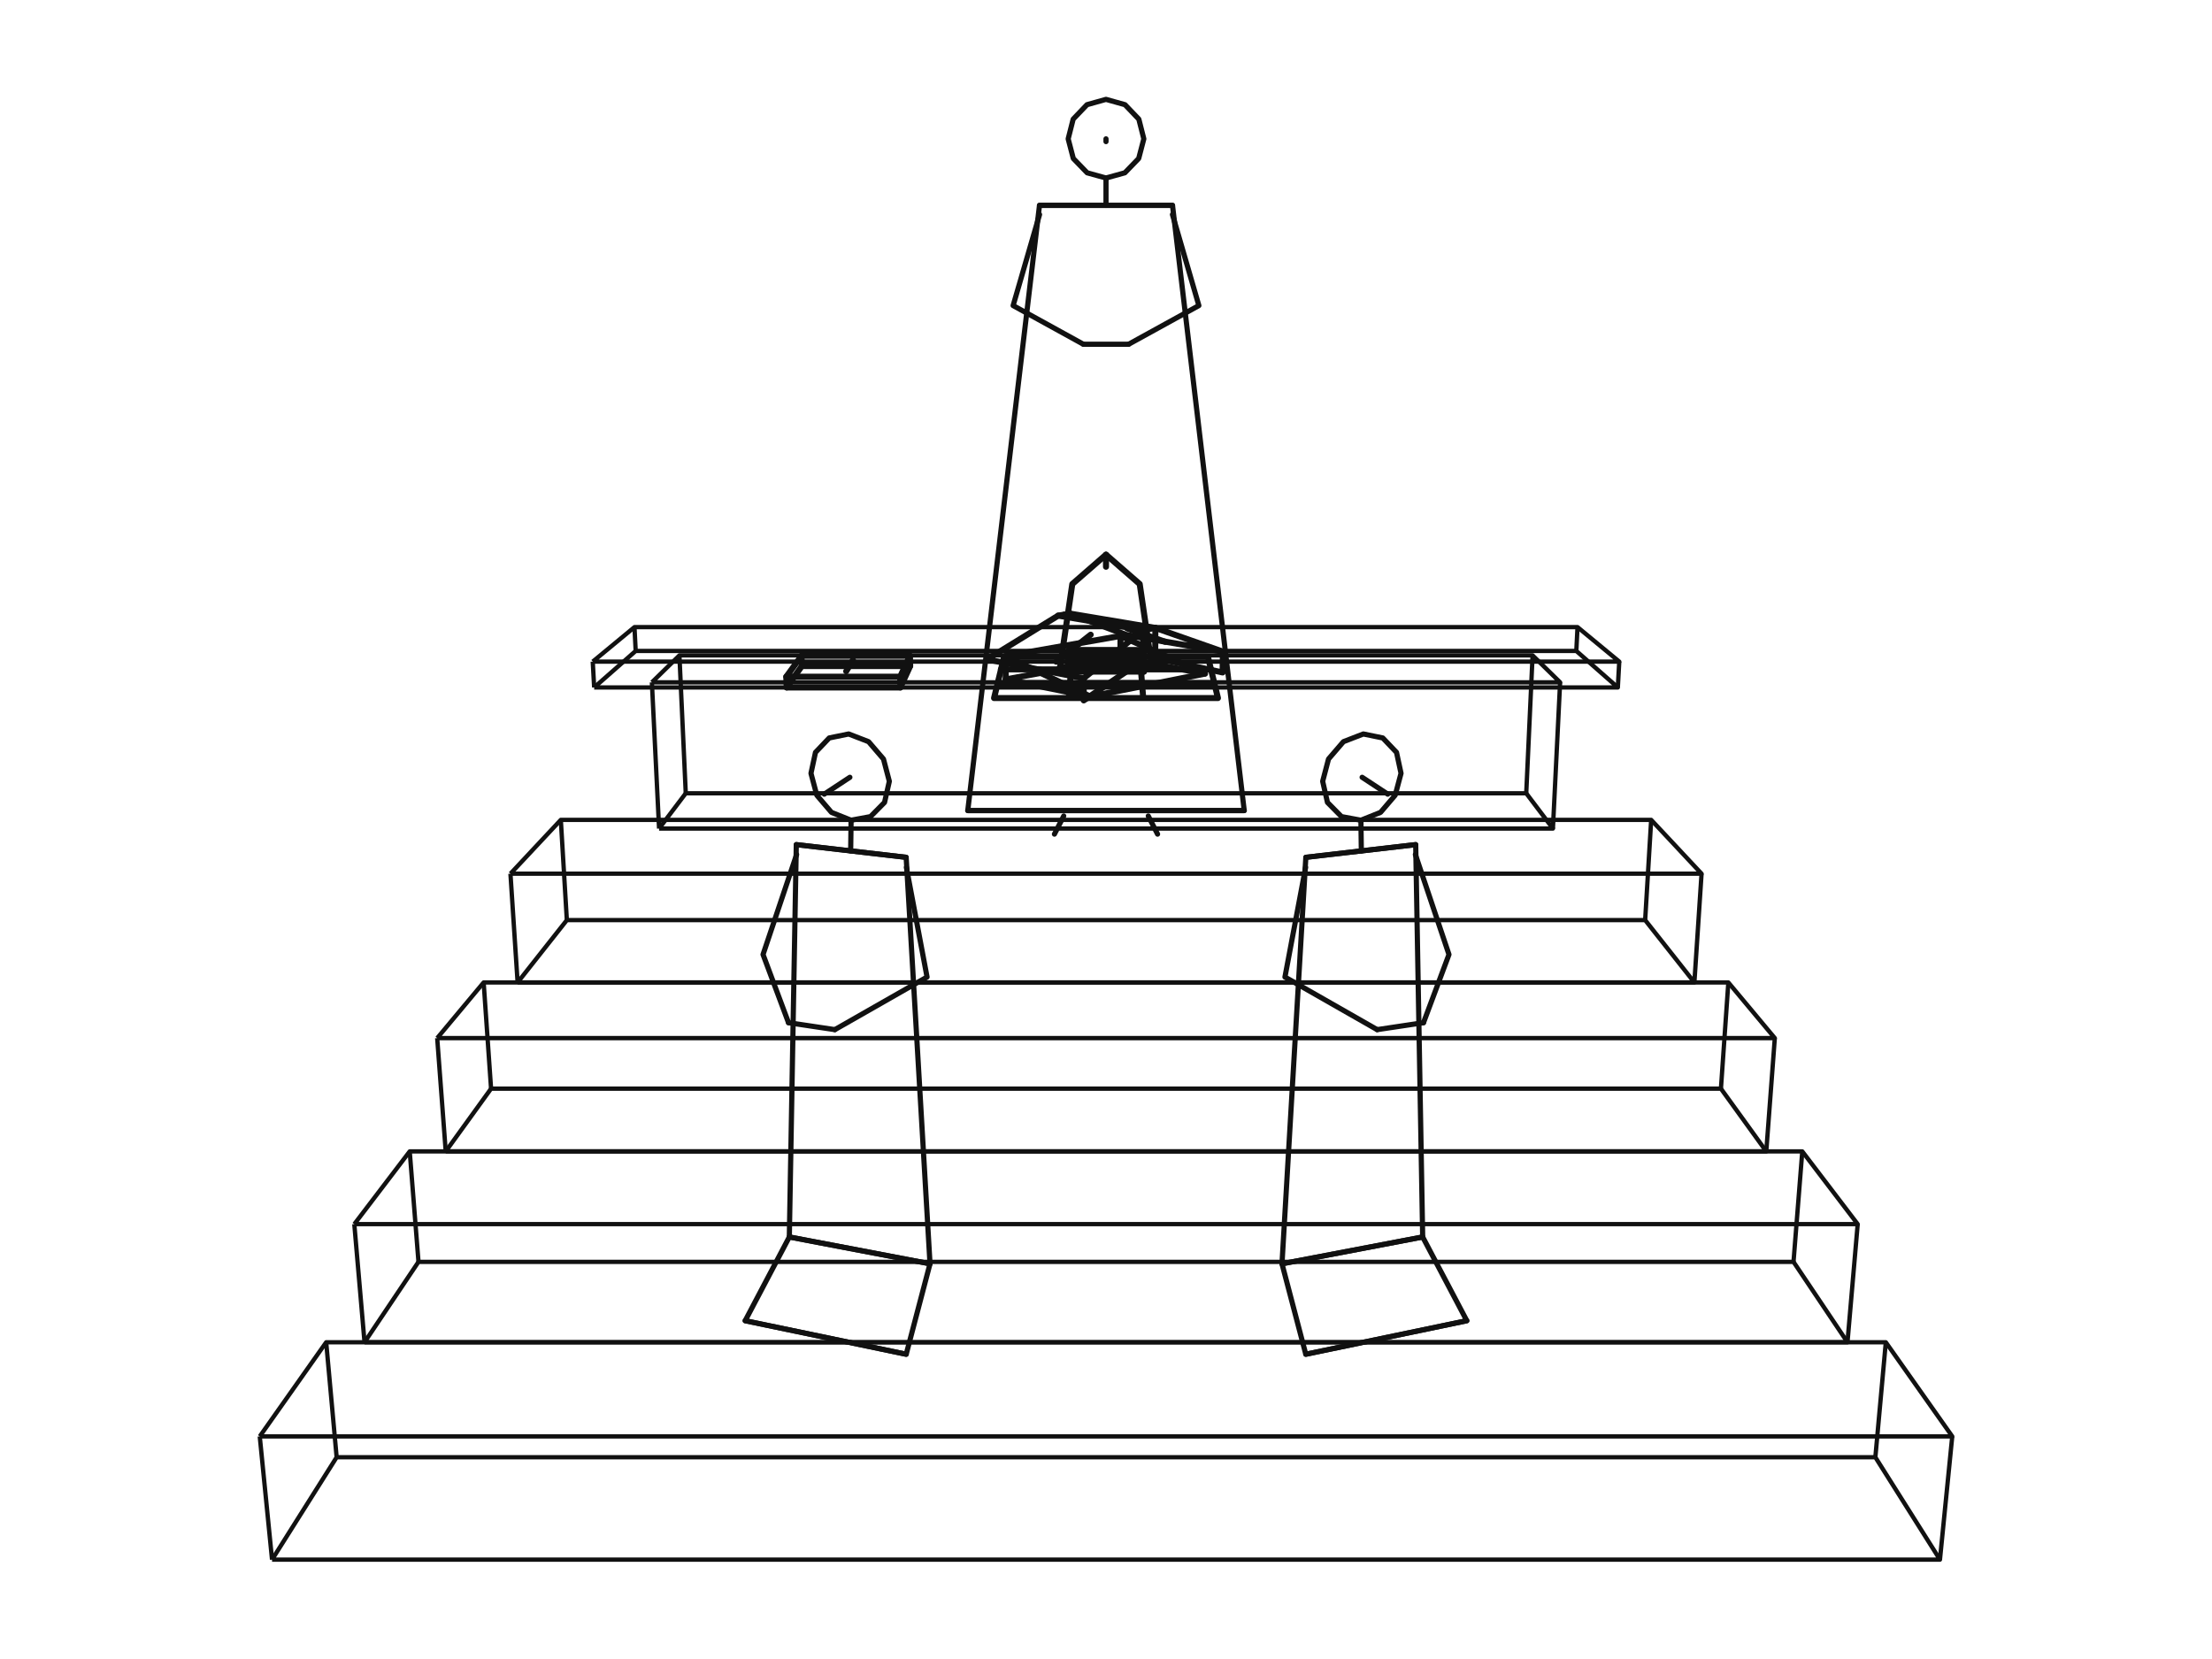
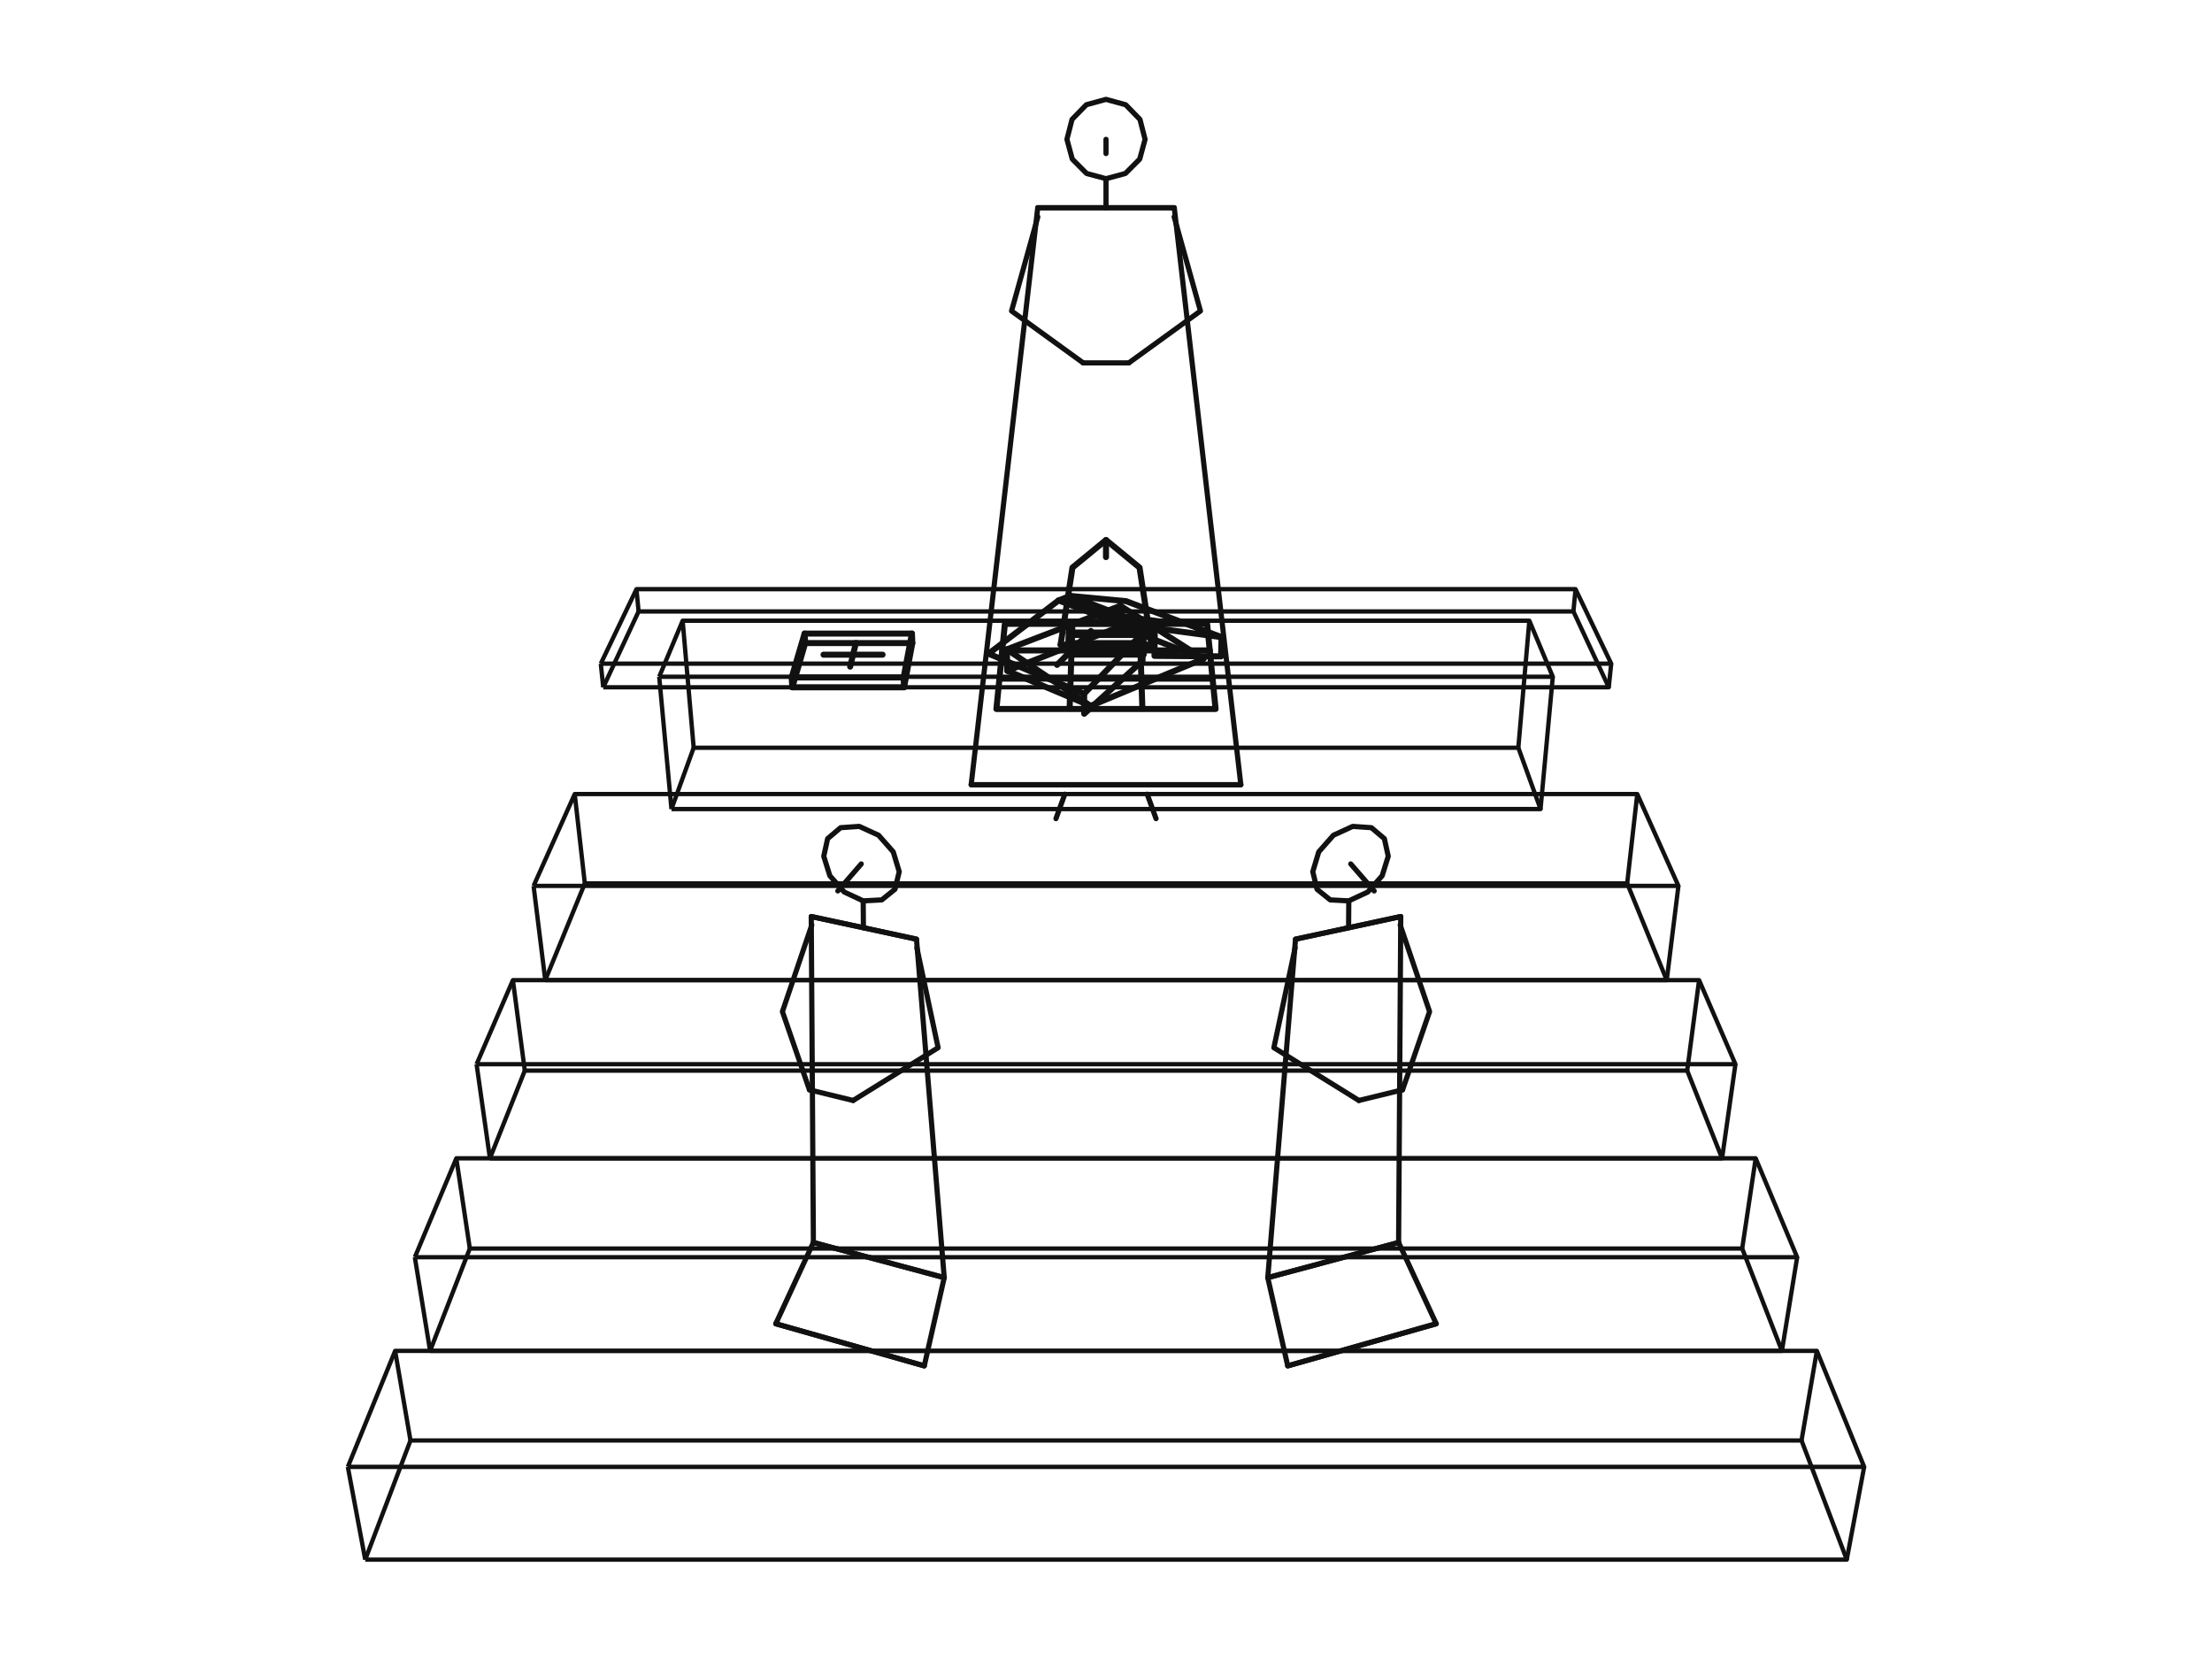
<svg xmlns="http://www.w3.org/2000/svg" width="1024" height="768" viewBox="0 0 1024 768">
  <rect width="100%" height="100%" fill="#ffffff" />
  <style>svg{background:#fff}.g{fill:none;stroke:#111;stroke-width:2.8;stroke-linejoin:round;stroke-linecap:round}.arch{fill:none;stroke:#111;stroke-width:2.0;stroke-linejoin:round}.fig{fill:none;stroke:#111;stroke-width:2.4;stroke-linejoin:round;stroke-linecap:round}</style>
  <g transform="translate(0,0)">
-     <path class="arch" d="M729.72,301.34 L730.28,290.31" />
-     <path class="arch" d="M294.28,301.34 L293.72,290.31" />
-     <path class="arch" d="M706.54,367.23 L709.48,303.39" />
-     <path class="arch" d="M317.46,367.23 L314.52,303.39" />
-     <path class="g" d="M557.80,311.83 L518.69,304.66 L518.71,294.39" />
-     <path class="arch" d="M305.11,383.56 L718.89,383.56 L706.54,367.23 L317.46,367.23 L305.11,383.56" />
-     <path class="g" d="M421.34,308.34 L421.24,303.59" />
-     <path class="g" d="M371.19,308.34 L371.04,303.59" />
-     <path class="arch" d="M761.59,425.95 L764.38,379.54" />
-     <path class="arch" d="M262.41,425.95 L259.62,379.54" />
-     <path class="g" d="M490.74,308.70 L533.26,308.70" />
-     <path class="g" d="M494.58,302.61 L529.42,302.61" />
-     <path class="g" d="M494.42,310.91 L529.58,310.91 L529.20,306.54 L494.80,306.54 L494.42,310.91" />
-     <path class="fig" d="M448.01,375.24 L575.99,375.24" />
-     <path class="g" d="M494.39,305.14 L529.61,305.14 L529.23,300.89 L494.77,300.89 L494.39,305.14" />
-     <path class="g" d="M465.59,314.52 L518.69,304.66" />
-     <path class="g" d="M490.74,308.70 L496.40,270.36 L512.00,256.77 L527.60,270.36 L533.26,308.70" />
-     <path class="g" d="M463.36,309.87 L560.64,309.87" />
-     <path class="g" d="M489.87,284.99 L495.49,284.08" />
-     <path class="arch" d="M301.78,315.87 L722.22,315.87 L709.48,303.39 L314.52,303.39 L301.78,315.87" />
-     <path class="g" d="M566.11,301.66 L534.85,290.68 L495.49,284.08 L521.32,293.92 L566.11,301.66" />
-     <path class="g" d="M494.42,310.91 L494.39,305.14" />
-     <path class="g" d="M529.58,310.91 L529.61,305.14" />
-     <path class="arch" d="M275.06,318.24 L748.94,318.24 L729.72,301.34 L294.28,301.34 L275.06,318.24" />
-     <path class="g" d="M539.44,297.12 L521.76,290.90" />
-     <path class="arch" d="M274.40,306.28 L749.60,306.28 L730.28,290.31 L293.72,290.31 L274.40,306.28" />
-     <path class="g" d="M512.00,256.77 L512.00,262.36" />
-     <path class="fig" d="M492.43,377.75 L488.13,386.14" />
-     <path class="fig" d="M531.57,377.75 L535.87,386.14" />
-     <path class="g" d="M494.79,322.94 L496.33,303.89" />
-     <path class="g" d="M529.21,322.94 L527.67,303.89" />
-     <path class="g" d="M391.73,310.75 L394.85,305.55" />
-     <path class="g" d="M379.46,308.11 L407.16,308.11" />
-     <path class="g" d="M364.17,318.24 L416.82,318.24 L421.34,308.34 L371.19,308.34 L364.17,318.24" />
-     <path class="arch" d="M305.11,383.56 L301.78,315.87" />
-     <path class="arch" d="M718.89,383.56 L722.22,315.87" />
-     <path class="g" d="M532.05,291.17 L492.68,284.53" />
-     <path class="g" d="M364.00,313.26 L416.71,313.26 L421.24,303.59 L371.04,303.59 L364.00,313.26" />
-     <path class="g" d="M566.11,301.66 L565.99,311.30 L534.78,304.59 L534.85,290.68" />
-     <path class="g" d="M460.18,323.15 L563.82,323.15 L559.19,304.08 L464.81,304.08 L460.18,323.15" />
-     <path class="g" d="M504.70,322.45 L557.80,311.83 L518.71,294.39 L465.47,303.75 L504.70,322.45" />
-     <path class="fig" d="M481.21,95.08 L448.01,375.24 L575.99,375.24 L542.79,95.08 L481.21,95.08" />
-     <path class="g" d="M461.82,316.18 L562.18,316.18" />
-     <path class="g" d="M504.70,322.45 L465.59,314.52 L465.47,303.75" />
-     <path class="g" d="M488.97,306.32 L504.91,293.82" />
-     <path class="arch" d="M239.62,454.81 L784.38,454.81 L761.59,425.95 L262.41,425.95 L239.62,454.81" />
-     <path class="g" d="M529.23,291.66 L534.85,290.68" />
-     <path class="g" d="M364.17,318.24 L364.00,313.26" />
-     <path class="g" d="M416.82,318.24 L416.71,313.26" />
-     <path class="arch" d="M275.06,318.24 L274.40,306.28" />
-     <path class="arch" d="M748.94,318.24 L749.60,306.28" />
-     <path class="g" d="M501.66,314.00 L529.23,291.66 L489.87,284.99 L456.88,305.26 L501.66,314.00" />
-     <path class="arch" d="M236.30,404.46 L787.70,404.46 L764.38,379.54 L259.62,379.54 L236.30,404.46" />
-     <path class="fig" d="M512.00,95.08 L512.00,82.41" />
-     <path class="fig" d="M481.21,95.08 L542.79,95.08" />
-     <path class="g" d="M501.66,314.00 L501.69,324.23 L529.18,305.65 L529.23,291.66" />
-     <path class="fig" d="M529.51,64.28 L527.20,55.16 L520.79,48.46 L512.00,46.00 L503.21,48.46 L496.80,55.16 L494.49,64.28 L496.86,73.36 L503.27,79.99 L512.00,82.41 L520.73,79.99 L527.14,73.36 L529.51,64.28" />
-     <path class="fig" d="M481.24,99.31 L469.01,141.46 L501.54,159.37" />
-     <path class="fig" d="M542.76,99.31 L554.99,141.46 L522.46,159.37" />
-     <path class="fig" d="M512.00,64.28 L512.00,65.55" />
-     <path class="arch" d="M796.67,503.97 L800.10,454.81" />
-     <path class="arch" d="M227.33,503.97 L223.90,454.81" />
-     <path class="fig" d="M501.54,159.37 L522.46,159.37" />
-     <path class="arch" d="M239.62,454.81 L236.30,404.46" />
-     <path class="arch" d="M784.38,454.81 L787.70,404.46" />
-     <path class="arch" d="M206.34,533.02 L817.66,533.02 L796.67,503.97 L227.33,503.97 L206.34,533.02" />
-     <path class="arch" d="M202.39,480.57 L821.61,480.57 L800.10,454.81 L223.90,454.81 L202.39,480.57" />
-     <path class="arch" d="M830.27,584.15 L834.33,533.02" />
-     <path class="arch" d="M193.73,584.15 L189.67,533.02" />
-     <path class="arch" d="M206.34,533.02 L202.39,480.57" />
-     <path class="arch" d="M817.66,533.02 L821.61,480.57" />
-     <path class="arch" d="M168.75,621.38 L855.25,621.38 L830.27,584.15 L193.73,584.15 L168.75,621.38" />
-     <path class="fig" d="M593.47,585.04 L658.60,572.63" />
-     <path class="fig" d="M365.40,572.63 L430.53,585.04" />
-     <path class="arch" d="M164.02,566.69 L859.98,566.69 L834.33,533.02 L189.67,533.02 L164.02,566.69" />
-     <path class="fig" d="M593.47,585.04 L604.49,626.92 L679.03,611.40 L658.60,572.63" />
-     <path class="fig" d="M365.40,572.63 L344.97,611.40 L419.51,626.92 L430.53,585.04" />
-     <path class="arch" d="M868.16,674.60 L873.00,621.38" />
-     <path class="arch" d="M155.84,674.60 L151.00,621.38" />
-     <path class="fig" d="M368.63,391.00 L365.40,572.63 L430.53,585.04 L419.49,396.88 L368.63,391.00" />
-     <path class="fig" d="M604.49,626.92 L679.03,611.40" />
-     <path class="fig" d="M344.97,611.40 L419.51,626.92" />
-     <path class="fig" d="M604.51,396.88 L593.47,585.04 L658.60,572.63 L655.37,391.00 L604.51,396.88" />
-     <path class="arch" d="M168.75,621.38 L164.02,566.69" />
-     <path class="arch" d="M855.25,621.38 L859.98,566.69" />
-     <path class="fig" d="M655.22,395.58 L670.77,441.87 L658.98,473.44" />
-     <path class="fig" d="M368.78,395.58 L353.23,441.87 L365.02,473.44" />
-     <path class="fig" d="M604.51,396.88 L655.37,391.00" />
-     <path class="fig" d="M368.63,391.00 L419.49,396.88" />
-     <path class="fig" d="M630.20,393.91 L630.01,379.70" />
-     <path class="fig" d="M393.80,393.91 L393.99,379.70" />
-     <path class="fig" d="M648.58,358.00 L646.49,348.30 L640.13,341.62 L631.13,339.78 L621.92,343.34 L615.01,351.38 L612.30,361.69 L614.52,371.46 L621.02,378.04 L630.01,379.70 L639.09,376.07 L645.87,368.14 L648.58,358.00" />
-     <path class="fig" d="M411.70,361.69 L408.99,351.38 L402.08,343.34 L392.87,339.78 L383.87,341.62 L377.51,348.30 L375.42,358.00 L378.13,368.14 L384.91,376.07 L393.99,379.70 L402.98,378.04 L409.48,371.46 L411.70,361.69" />
-     <path class="fig" d="M604.40,401.55 L594.84,452.30 L637.53,476.65" />
-     <path class="fig" d="M419.60,401.55 L429.16,452.30 L386.47,476.65" />
-     <path class="fig" d="M630.57,359.83 L642.43,367.64" />
-     <path class="fig" d="M393.43,359.83 L381.57,367.64" />
-     <path class="fig" d="M637.53,476.65 L658.98,473.44" />
-     <path class="fig" d="M365.02,473.44 L386.47,476.65" />
-     <path class="arch" d="M125.94,722.00 L898.06,722.00 L868.16,674.60 L155.84,674.60 L125.94,722.00" />
-     <path class="arch" d="M120.25,664.95 L903.75,664.95 L873.00,621.38 L151.00,621.38 L120.25,664.95" />
-     <path class="arch" d="M125.94,722.00 L120.25,664.95" />
-     <path class="arch" d="M898.06,722.00 L903.75,664.95" />
+     <path class="arch" d="M702.88,346.15 L707.98,287.35" />
+     <path class="arch" d="M321.12,346.15 L316.02,287.35" />
+     <path class="arch" d="M728.38,283.06 L729.36,272.74" />
+     <path class="arch" d="M295.62,283.06 L294.64,272.74" />
+     <path class="arch" d="M753.27,408.95 L757.94,367.59" />
+     <path class="arch" d="M270.73,408.95 L266.06,367.59" />
+     <path class="arch" d="M310.84,374.54 L713.16,374.54 L702.88,346.15 L321.12,346.15 L310.84,374.54" />
+     <path class="fig" d="M449.58,363.27 L574.42,363.27" />
+     <path class="g" d="M557.19,304.95 L518.64,290.02 L518.66,280.45" />
+     <path class="g" d="M422.34,297.70 L422.16,293.30" />
+     <path class="g" d="M372.74,297.70 L372.47,293.30" />
+     <path class="g" d="M490.98,298.45 L533.02,298.45" />
+     <path class="g" d="M494.64,303.04 L529.36,303.04 L529.03,293.95 L494.97,293.95 L494.64,303.04" />
+     <path class="g" d="M494.76,292.82 L529.24,292.82" />
+     <path class="g" d="M466.29,310.51 L518.64,290.02" />
+     <path class="fig" d="M492.93,367.65 L488.83,378.97" />
+     <path class="fig" d="M531.07,367.65 L535.17,378.97" />
+     <path class="g" d="M494.60,297.72 L529.40,297.72 L529.07,288.71 L494.93,288.71 L494.60,297.72" />
+     <path class="g" d="M463.95,301.09 L560.05,301.09" />
+     <path class="arch" d="M305.17,313.29 L718.83,313.29 L707.98,287.35 L316.02,287.35 L305.17,313.29" />
+     <path class="arch" d="M279.26,318.16 L744.74,318.16 L728.38,283.06 L295.62,283.06 L279.26,318.16" />
+     <path class="g" d="M490.98,298.45 L496.47,262.75 L512.00,249.99 L527.53,262.75 L533.02,298.45" />
+     <path class="g" d="M494.64,303.04 L494.60,297.72" />
+     <path class="g" d="M529.36,303.04 L529.40,297.72" />
+     <path class="g" d="M565.50,294.95 L534.58,290.80 L495.60,275.88 L521.27,278.29 L565.50,294.95" />
+     <path class="g" d="M490.04,277.95 L495.60,275.88" />
+     <path class="g" d="M539.18,288.02 L521.67,285.61" />
+     <path class="arch" d="M252.42,453.74 L771.58,453.74 L753.27,408.95 L270.73,408.95 L252.42,453.74" />
+     <path class="arch" d="M278.12,307.23 L745.88,307.23 L729.36,272.74 L294.64,272.74 L278.12,307.23" />
+     <path class="arch" d="M310.84,374.54 L305.17,313.29" />
+     <path class="arch" d="M713.16,374.54 L718.83,313.29" />
+     <path class="g" d="M495.16,328.03 L496.46,288.63" />
+     <path class="g" d="M528.84,328.03 L527.54,288.63" />
+     <path class="g" d="M393.56,308.60 L396.21,297.66" />
+     <path class="g" d="M381.24,303.07 L408.56,303.07" />
+     <path class="g" d="M366.79,318.16 L418.51,318.16 L422.34,297.70 L372.74,297.70 L366.79,318.16" />
+     <path class="g" d="M366.49,313.62 L418.32,313.62 L422.16,293.30 L372.47,293.30 L366.49,313.62" />
+     <path class="g" d="M512.00,249.99 L512.00,257.89" />
+     <path class="g" d="M565.50,294.95 L565.28,303.85 L534.45,303.62 L534.58,290.80" />
+     <path class="g" d="M461.27,328.21 L562.73,328.21 L558.81,288.80 L465.19,288.80 L461.27,328.21" />
+     <path class="g" d="M504.85,326.79 L557.19,304.95 L518.66,280.45 L466.09,300.62 L504.85,326.79" />
+     <path class="g" d="M531.80,291.90 L492.83,276.91" />
+     <path class="g" d="M462.65,314.16 L561.35,314.16" />
+     <path class="arch" d="M781.06,495.62 L786.56,453.74" />
+     <path class="arch" d="M242.94,495.62 L237.44,453.74" />
+     <path class="arch" d="M247.01,410.11 L776.99,410.11 L757.94,367.59 L266.06,367.59 L247.01,410.11" />
+     <path class="g" d="M504.85,326.79 L466.29,310.51 L466.09,300.62" />
+     <path class="g" d="M366.79,318.16 L366.49,313.62" />
+     <path class="g" d="M418.51,318.16 L418.32,313.62" />
+     <path class="g" d="M489.34,307.79 L505.00,292.09" />
+     <path class="arch" d="M279.26,318.16 L278.12,307.23" />
+     <path class="arch" d="M744.74,318.16 L745.88,307.23" />
+     <path class="g" d="M529.01,293.01 L534.58,290.80" />
+     <path class="g" d="M501.87,321.15 L529.01,293.01 L490.04,277.95 L457.64,302.63 L501.87,321.15" />
+     <path class="fig" d="M480.40,96.16 L449.58,363.27 L574.42,363.27 L543.60,96.16 L480.40,96.16" />
+     <path class="arch" d="M252.42,453.74 L247.01,410.11" />
+     <path class="arch" d="M771.58,453.74 L776.99,410.11" />
+     <path class="g" d="M501.87,321.15 L501.91,330.42 L528.91,305.87 L529.01,293.01" />
+     <path class="arch" d="M226.80,536.22 L797.20,536.22 L781.06,495.62 L242.94,495.62 L226.80,536.22" />
+     <path class="arch" d="M806.51,577.98 L812.76,536.22" />
+     <path class="arch" d="M217.49,577.98 L211.24,536.22" />
+     <path class="arch" d="M220.62,492.66 L803.38,492.66 L786.56,453.74 L237.44,453.74 L220.62,492.66" />
+     <path class="arch" d="M226.80,536.22 L220.62,492.66" />
+     <path class="arch" d="M797.20,536.22 L803.38,492.66" />
+     <path class="fig" d="M480.45,100.37 L468.28,143.97 L501.43,167.99" />
+     <path class="fig" d="M543.55,100.37 L555.72,143.97 L522.57,167.99" />
+     <path class="arch" d="M199.10,625.36 L824.90,625.36 L806.51,577.98 L217.49,577.98 L199.10,625.36" />
+     <path class="fig" d="M480.40,96.16 L543.60,96.16" />
+     <path class="fig" d="M512.00,96.16 L512.00,82.73" />
+     <path class="fig" d="M501.43,167.99 L522.57,167.99" />
+     <path class="fig" d="M586.89,591.46 L647.46,575.19" />
+     <path class="fig" d="M376.54,575.19 L437.11,591.46" />
+     <path class="fig" d="M530.09,64.50 L527.72,55.28 L521.10,48.49 L512.00,46.00 L502.90,48.49 L496.28,55.28 L493.91,64.50 L496.39,73.65 L503.01,80.30 L512.00,82.73 L520.99,80.30 L527.61,73.65 L530.09,64.50" />
+     <path class="arch" d="M833.98,666.85 L841.08,625.36" />
+     <path class="arch" d="M190.02,666.85 L182.92,625.36" />
+     <path class="fig" d="M586.89,591.46 L596.13,632.30 L664.87,612.80 L647.46,575.19" />
+     <path class="fig" d="M376.54,575.19 L359.13,612.80 L427.87,632.30 L437.11,591.46" />
+     <path class="fig" d="M512.00,64.50 L512.00,71.09" />
+     <path class="fig" d="M596.13,632.30 L664.87,612.80" />
+     <path class="fig" d="M359.13,612.80 L427.87,632.30" />
+     <path class="arch" d="M192.04,582.01 L831.96,582.01 L812.76,536.22 L211.24,536.22 L192.04,582.01" />
+     <path class="arch" d="M199.10,625.36 L192.04,582.01" />
+     <path class="arch" d="M824.90,625.36 L831.96,582.01" />
+     <path class="arch" d="M169.08,722.00 L854.92,722.00 L833.98,666.85 L190.02,666.85 L169.08,722.00" />
+     <path class="fig" d="M375.55,424.29 L376.54,575.19 L437.11,591.46 L424.27,434.77 L375.55,424.29" />
+     <path class="fig" d="M599.73,434.77 L586.89,591.46 L647.46,575.19 L648.45,424.29 L599.73,434.77" />
+     <path class="arch" d="M161.02,679.06 L862.98,679.06 L841.08,625.36 L182.92,625.36 L161.02,679.06" />
+     <path class="fig" d="M648.20,428.21 L661.79,468.31 L649.29,504.51" />
+     <path class="fig" d="M375.80,428.21 L362.21,468.31 L374.71,504.51" />
+     <path class="arch" d="M169.08,722.00 L161.02,679.06" />
+     <path class="arch" d="M854.92,722.00 L862.98,679.06" />
+     <path class="fig" d="M599.73,434.77 L648.45,424.29" />
+     <path class="fig" d="M375.55,424.29 L424.27,434.77" />
+     <path class="fig" d="M629.06,509.44 L649.29,504.51" />
+     <path class="fig" d="M374.71,504.51 L394.94,509.44" />
+     <path class="fig" d="M624.30,429.48 L624.40,417.04" />
+     <path class="fig" d="M399.70,429.48 L399.60,417.04" />
+     <path class="fig" d="M599.56,438.73 L589.72,485.01 L629.06,509.44" />
+     <path class="fig" d="M424.44,438.73 L434.28,485.01 L394.94,509.44" />
+     <path class="fig" d="M642.66,396.38 L640.86,388.24 L634.86,383.16 L626.22,382.56 L617.27,386.66 L610.49,394.36 L607.72,403.54 L609.70,411.67 L615.81,416.59 L624.40,417.04 L633.17,412.95 L639.84,405.41 L642.66,396.38" />
+     <path class="fig" d="M416.28,403.54 L413.51,394.36 L406.73,386.66 L397.78,382.56 L389.14,383.16 L383.14,388.24 L381.34,396.38 L384.16,405.41 L390.83,412.95 L399.60,417.04 L408.19,416.59 L414.30,411.67 L416.28,403.54" />
+     <path class="fig" d="M625.30,399.94 L636.14,412.44" />
+     <path class="fig" d="M398.70,399.94 L387.86,412.44" />
  </g>
</svg>
